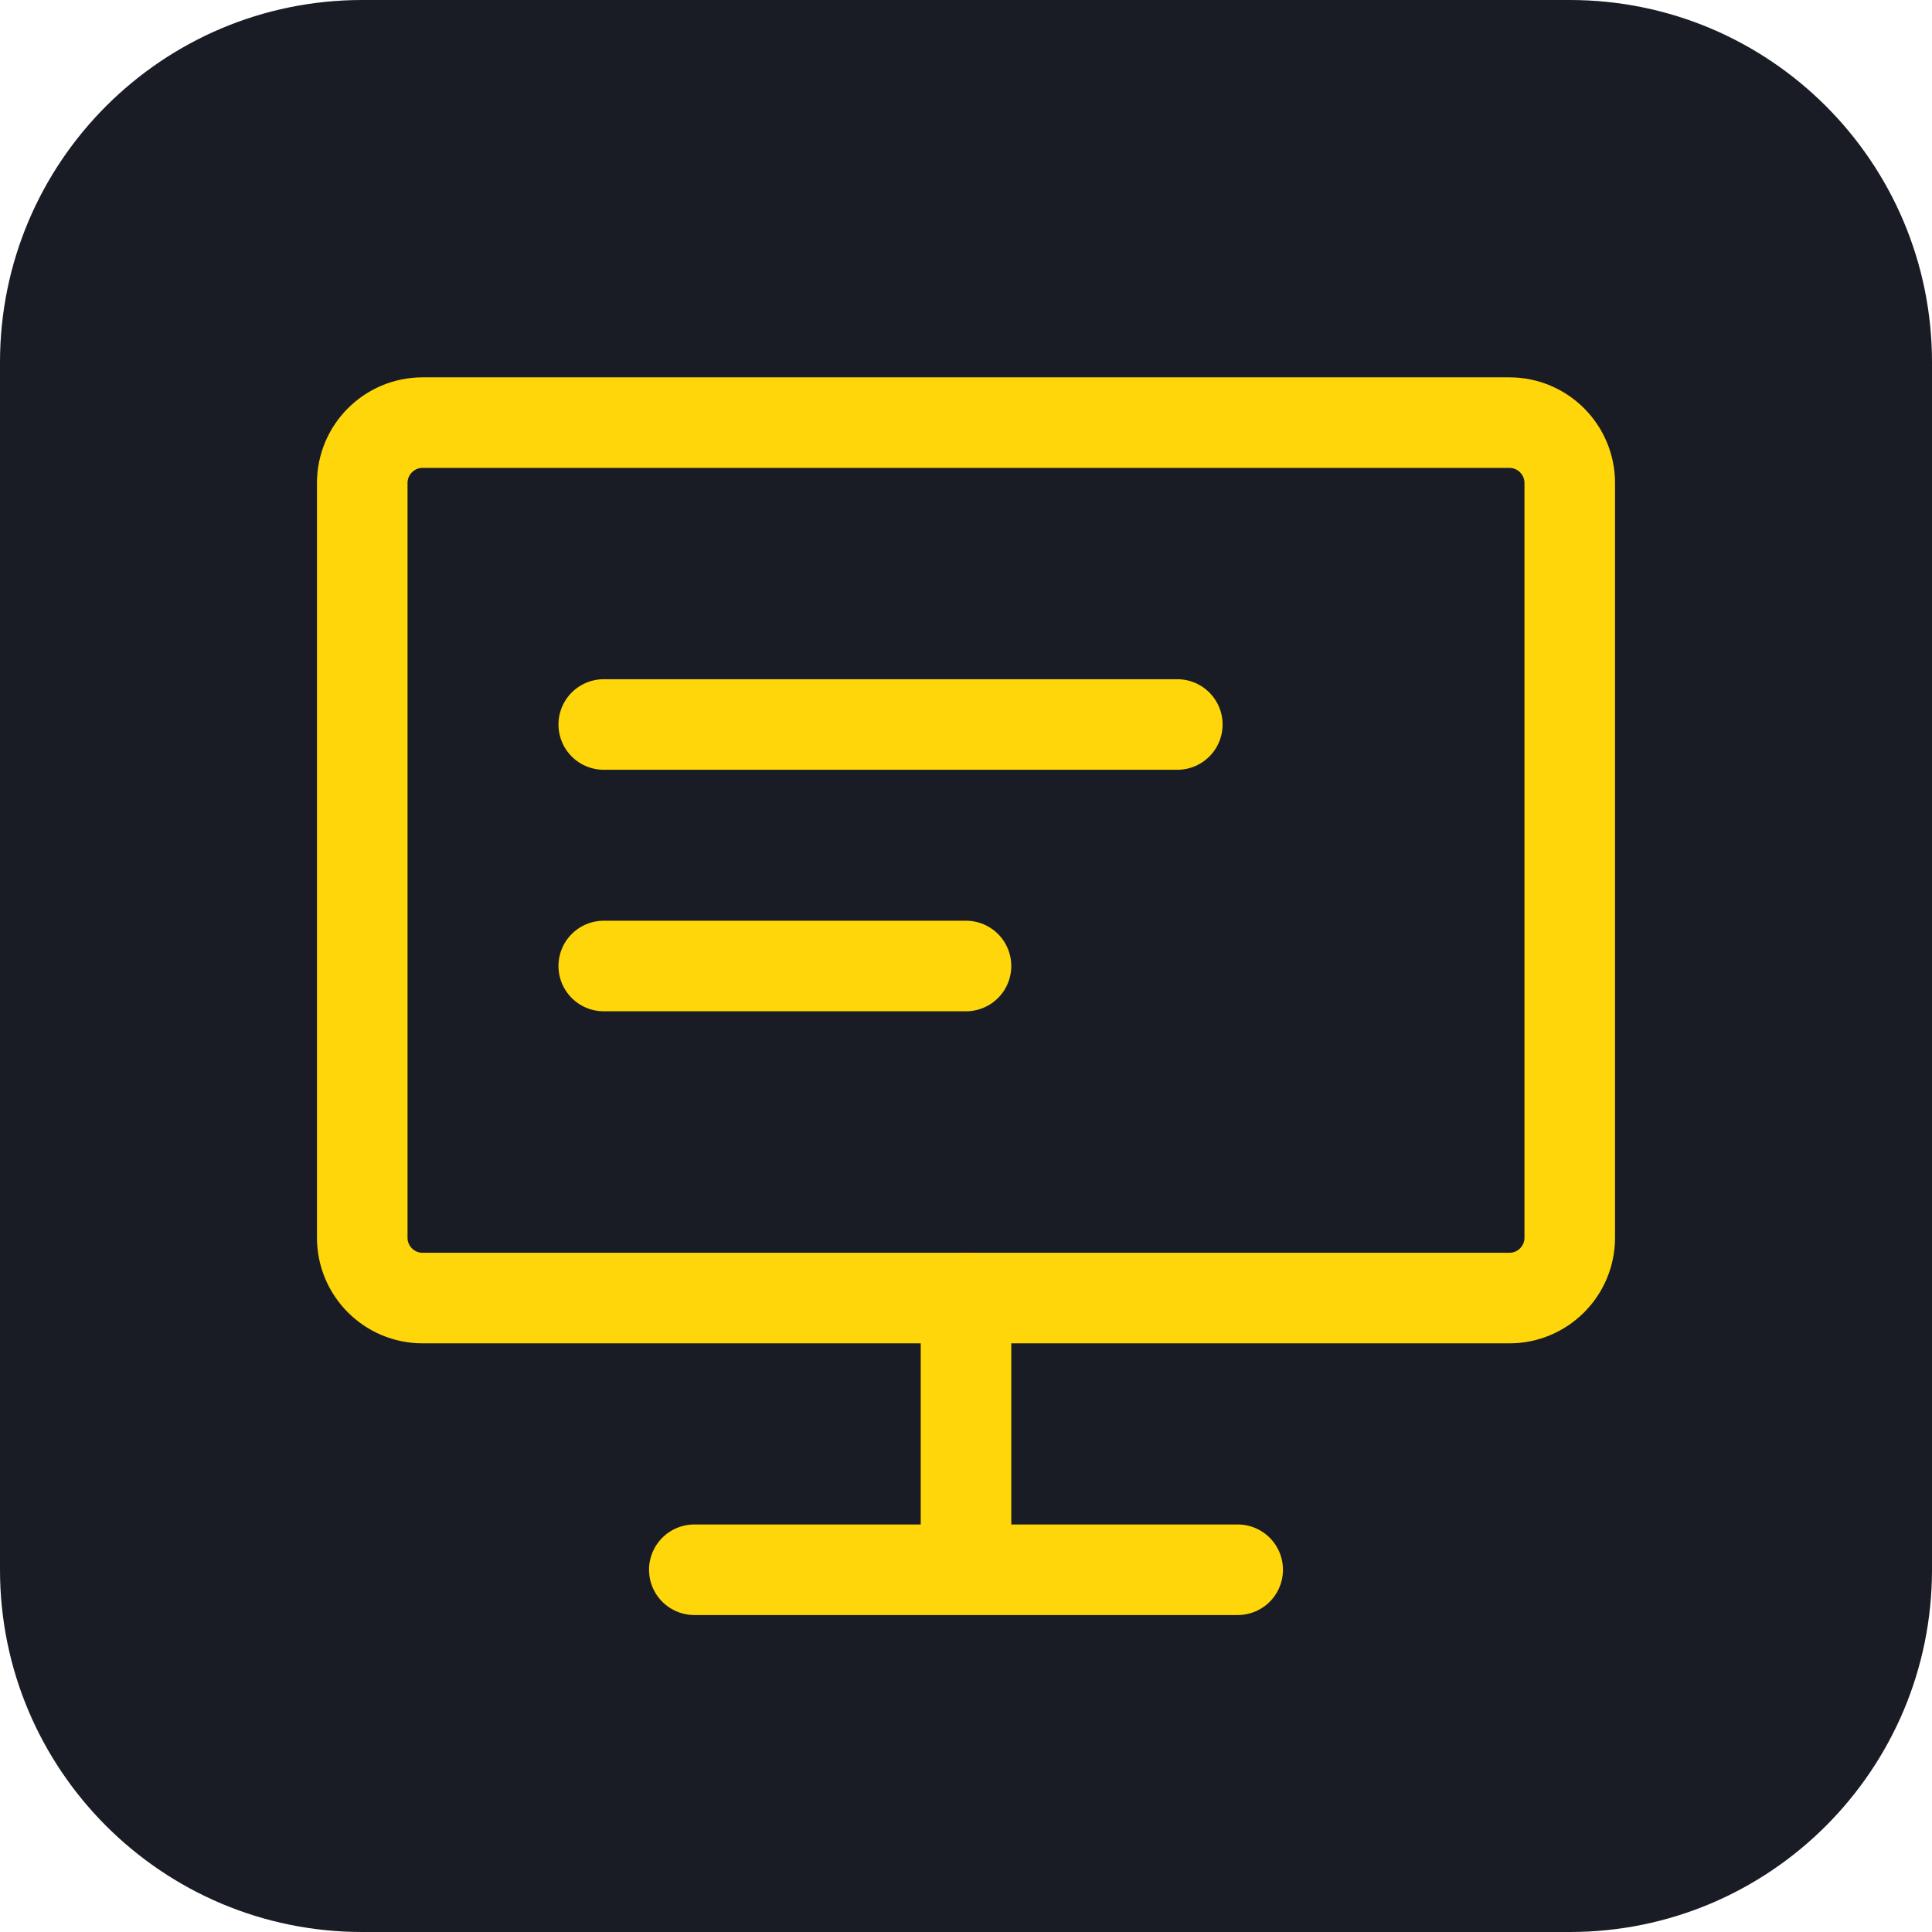
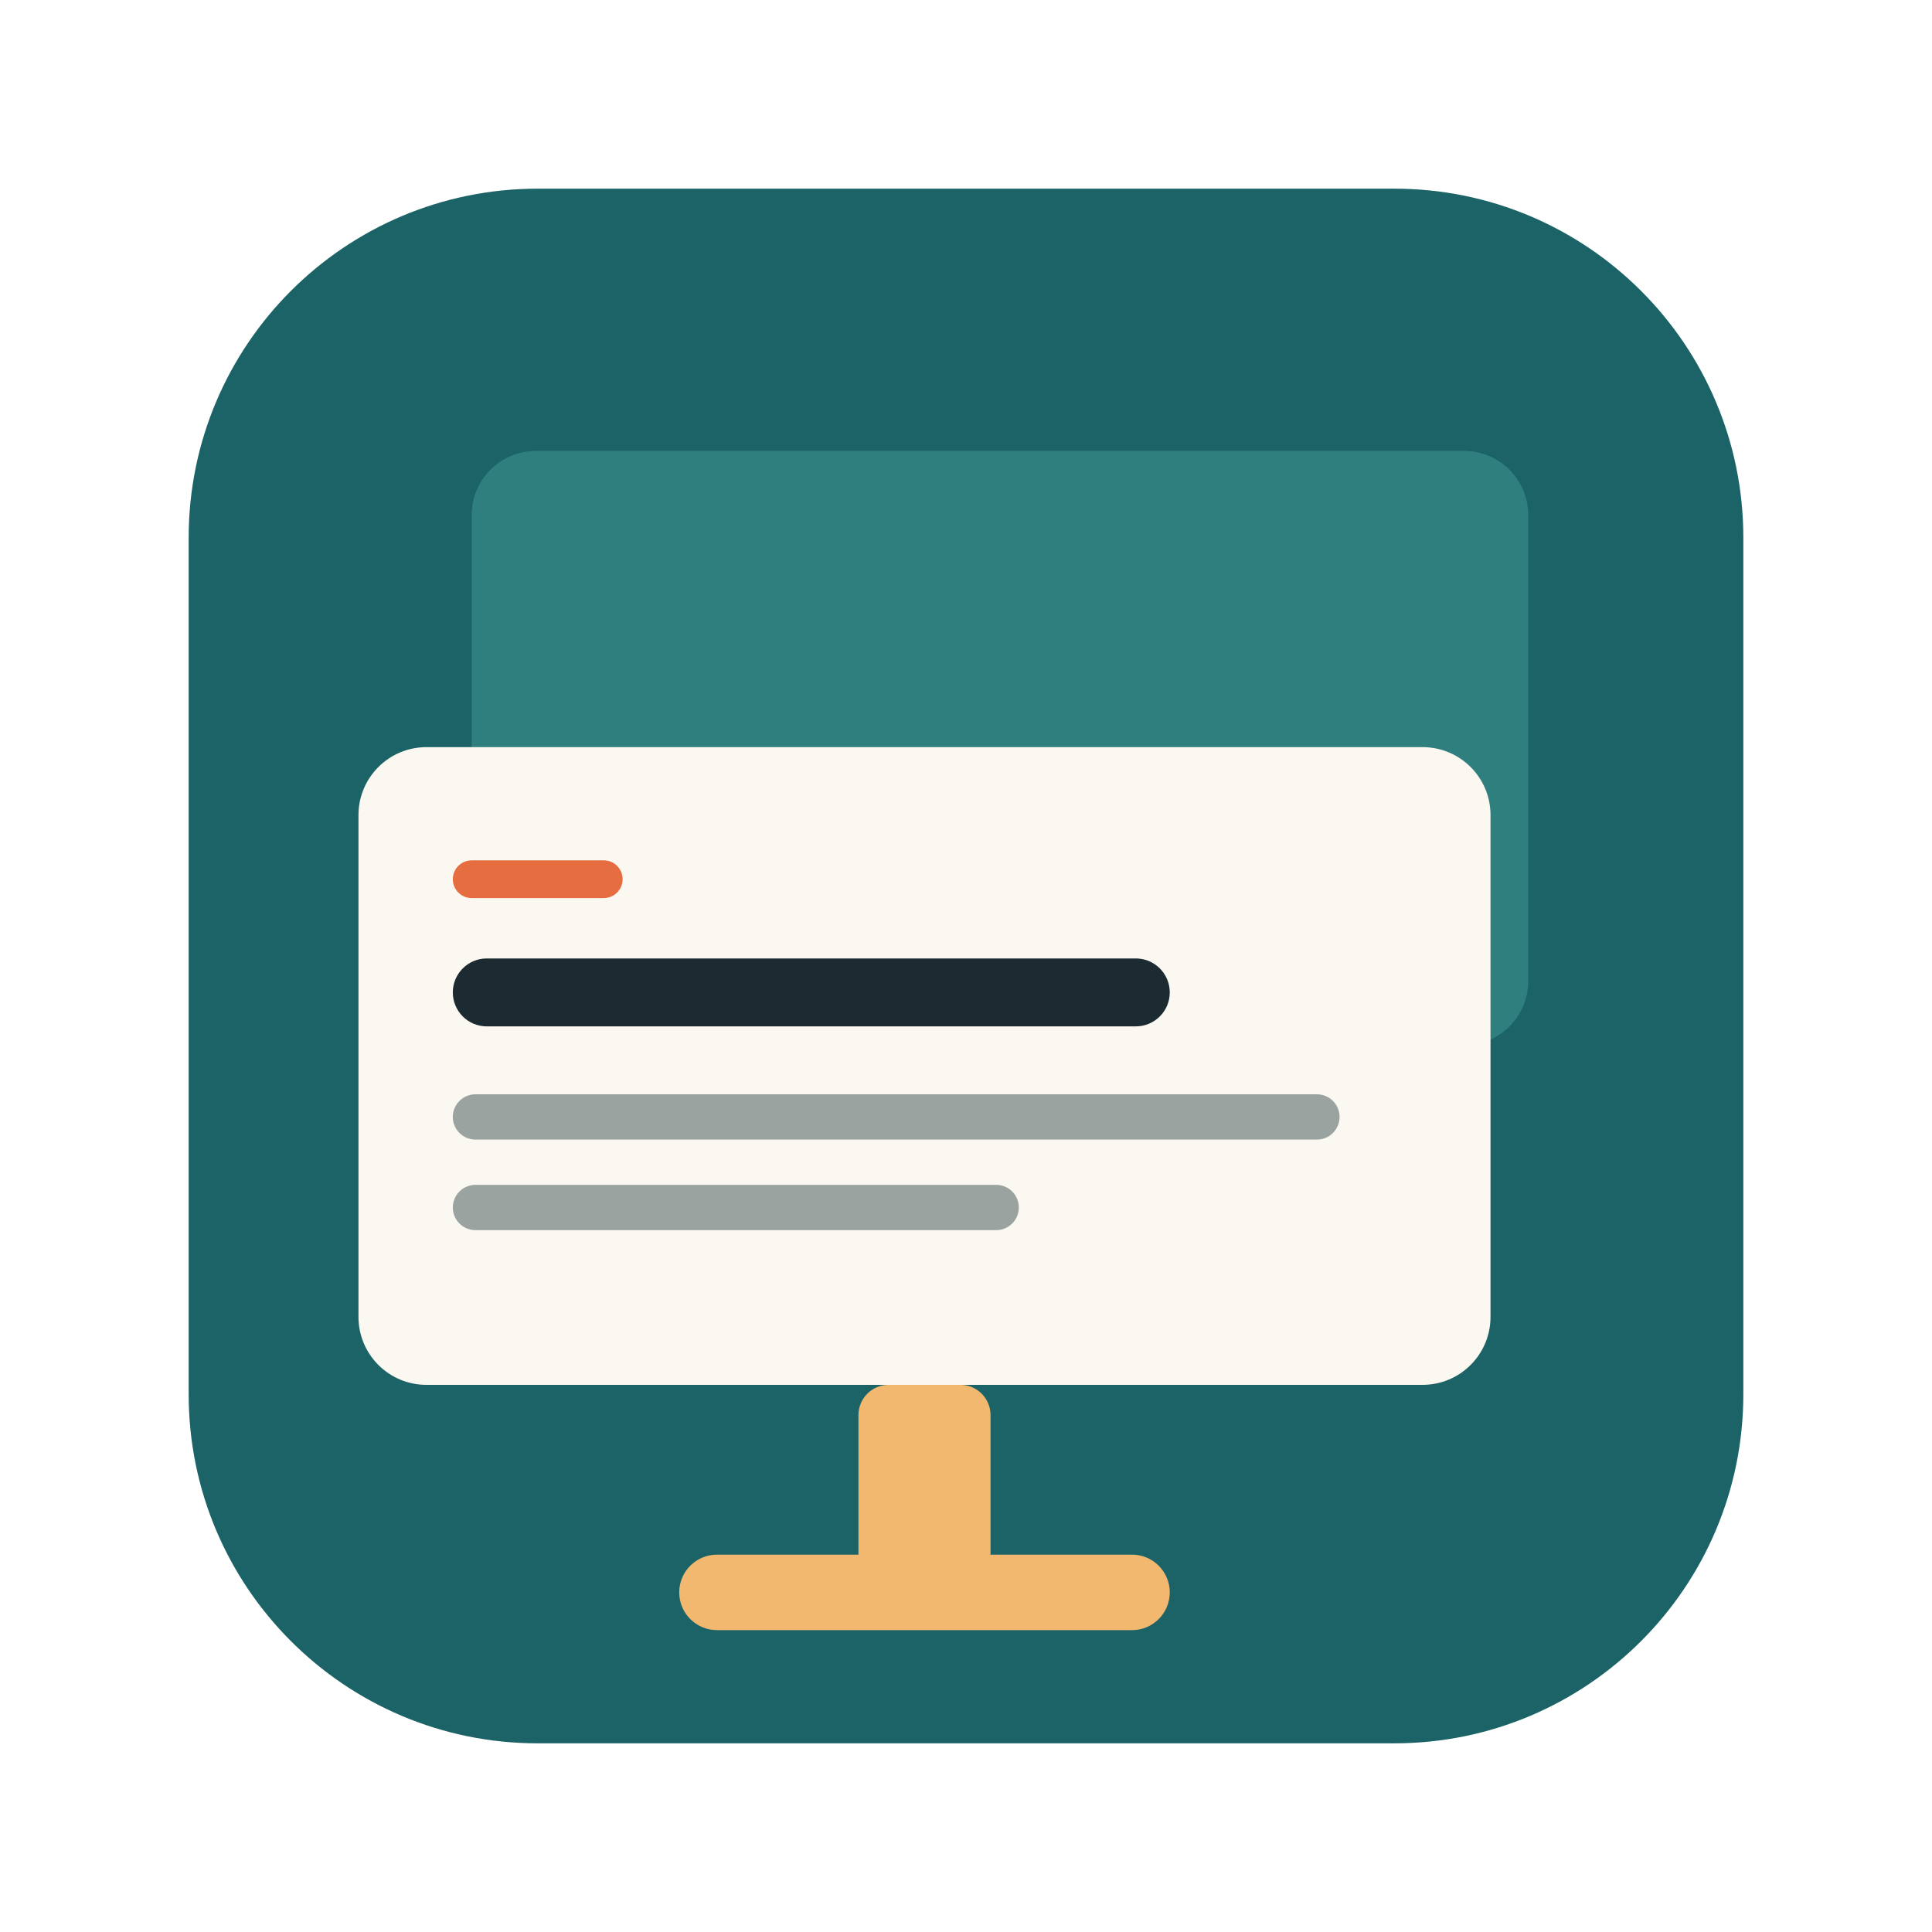
- <svg xmlns="http://www.w3.org/2000/svg" viewBox="0 0 64 64">
-   <rect width="64" height="64" rx="12" fill="#191c25" />
-   <rect x="12" y="14" width="40" height="29" rx="2" fill="none" stroke="#FFD60A" stroke-width="3" />
-   <path d="M20 24h19m-19 8h12M32 43v9m-9 0h18" stroke="#FFD60A" stroke-width="3" stroke-linecap="round" />
+ <svg xmlns="http://www.w3.org/2000/svg" width="1024" height="1024" viewBox="0 0 1024 1024">
+   <g transform="translate(0 1024) scale(1 -1)">
+     <rect x="100" y="100" width="824" height="824" rx="185" fill="#1b6366" />
+     <rect x="250" y="470" width="560" height="315" rx="34" fill="#2f7f7f" />
+     <rect x="190" y="290" width="600" height="338" rx="36" fill="#fbf8f1" />
+     <rect x="240" y="548" width="90" height="20" rx="10" fill="#e56d40" />
+     <rect x="240" y="480" width="380" height="36" rx="18" fill="#1c2b31" />
+     <g fill="#9aa3a0">
+       <rect x="240" y="420" width="470" height="24" rx="12" />
+       <rect x="240" y="372" width="300" height="24" rx="12" />
+     </g>
+     <g fill="#f2b86f">
+       <rect x="455" y="170" width="70" height="120" rx="16" />
+       <rect x="360" y="160" width="260" height="40" rx="20" />
+     </g>
+   </g>
</svg>
